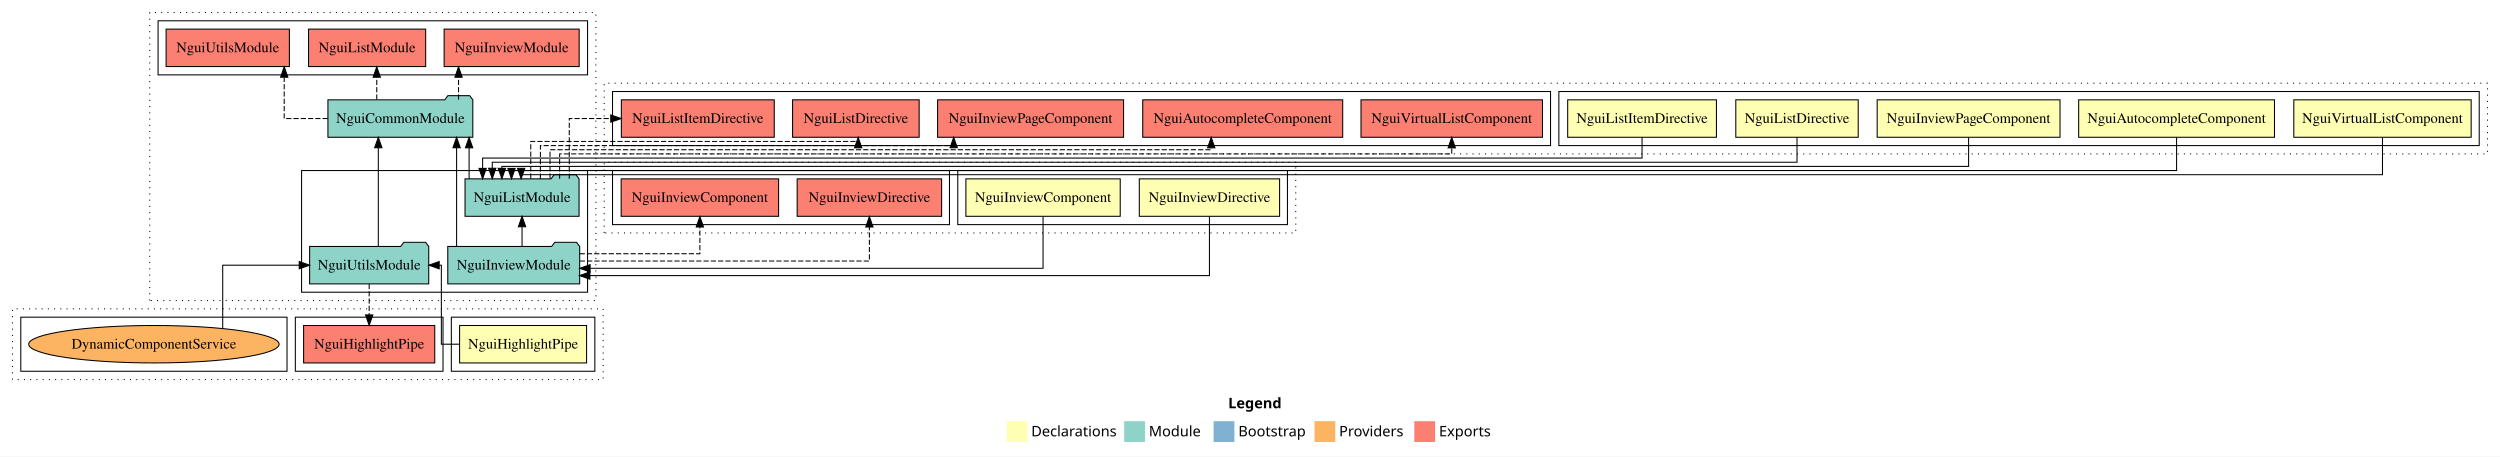
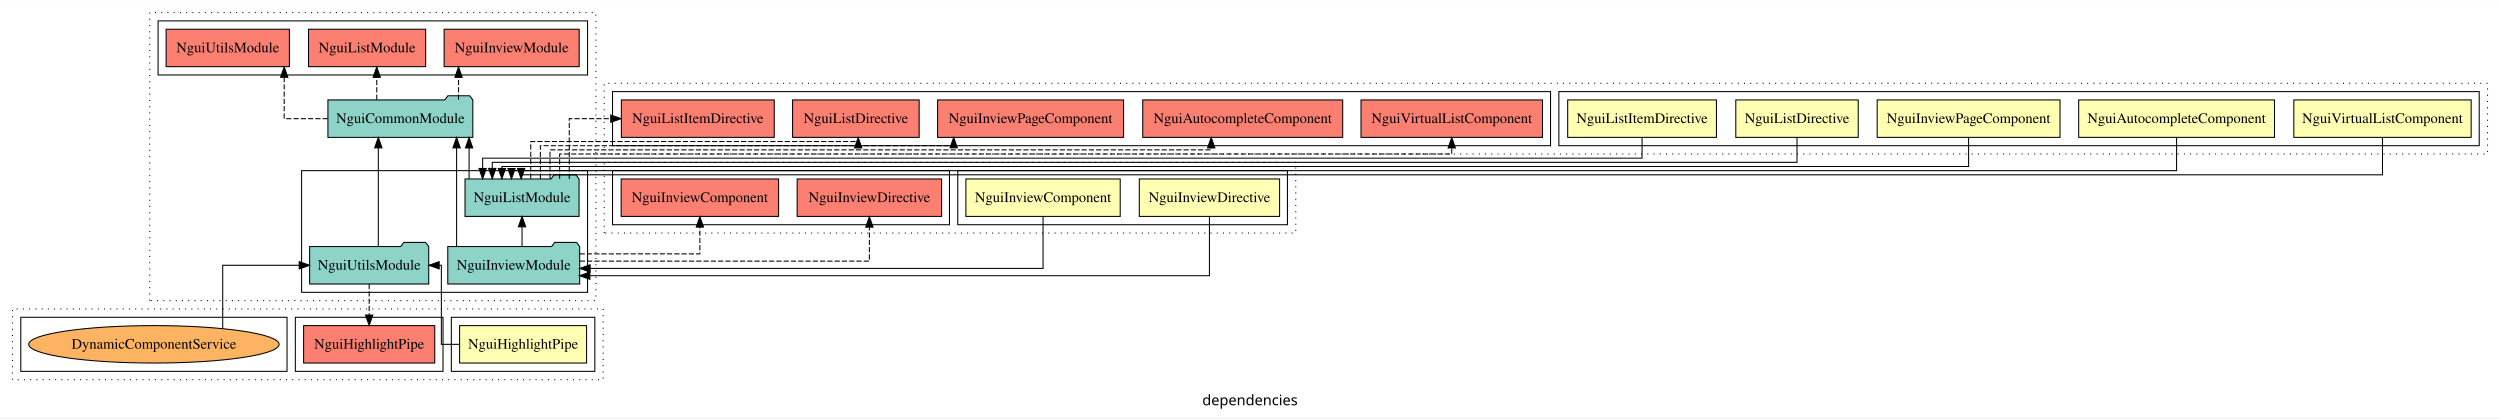
- <svg xmlns="http://www.w3.org/2000/svg" width="2404pt" height="439pt" viewBox="0.00 0.00 2404.00 439.00">
-   <g id="graph0" class="graph" transform="scale(1 1) rotate(0) translate(4 435)">
-     <polygon fill="#ffffff" stroke="transparent" points="-4,4 -4,-435 2400,-435 2400,4 -4,4" />
-     <text text-anchor="start" x="1177.009" y="-42.4" font-family="sans-serif" font-weight="bold" font-size="14.00" fill="#000000">Legend</text>
-     <polygon fill="#ffffb3" stroke="transparent" points="964,-10 964,-30 984,-30 984,-10 964,-10" />
-     <text text-anchor="start" x="987.629" y="-15.4" font-family="sans-serif" font-size="14.00" fill="#000000">  Declarations</text>
-     <polygon fill="#8dd3c7" stroke="transparent" points="1077,-10 1077,-30 1097,-30 1097,-10 1077,-10" />
-     <text text-anchor="start" x="1100.725" y="-15.4" font-family="sans-serif" font-size="14.00" fill="#000000">  Module</text>
-     <polygon fill="#80b1d3" stroke="transparent" points="1163,-10 1163,-30 1183,-30 1183,-10 1163,-10" />
-     <text text-anchor="start" x="1186.781" y="-15.4" font-family="sans-serif" font-size="14.00" fill="#000000">  Bootstrap</text>
-     <polygon fill="#fdb462" stroke="transparent" points="1260,-10 1260,-30 1280,-30 1280,-10 1260,-10" />
-     <text text-anchor="start" x="1283.673" y="-15.4" font-family="sans-serif" font-size="14.00" fill="#000000">  Providers</text>
-     <polygon fill="#fb8072" stroke="transparent" points="1356,-10 1356,-30 1376,-30 1376,-10 1356,-10" />
-     <text text-anchor="start" x="1379.726" y="-15.4" font-family="sans-serif" font-size="14.00" fill="#000000">  Exports</text>
+ <svg xmlns="http://www.w3.org/2000/svg" width="2404pt" height="402pt" viewBox="0.00 0.00 2404.00 401.80">
+   <g id="graph0" class="graph" transform="scale(1 1) rotate(0) translate(4 397.8)">
+     <polygon fill="white" stroke="transparent" points="-4,4 -4,-397.8 2400,-397.8 2400,4 -4,4" />
+     <text text-anchor="middle" x="1198" y="-8.2" font-family="sans-serif" font-size="14.00">dependencies</text>
    <g id="clust1" class="cluster">
-       <polygon fill="none" stroke="#000000" stroke-dasharray="1,5" points="140,-146 140,-423 569,-423 569,-146 140,-146" />
+       <polygon fill="none" stroke="black" stroke-dasharray="1,5" points="140,-108.8 140,-385.8 569,-385.8 569,-108.8 140,-108.8" />
    </g>
    <g id="clust3" class="cluster">
-       <polygon fill="none" stroke="#000000" points="286,-154 286,-271 561,-271 561,-154 286,-154" />
+       <polygon fill="none" stroke="black" points="286,-116.8 286,-233.8 561,-233.8 561,-116.8 286,-116.8" />
    </g>
    <g id="clust4" class="cluster">
-       <polygon fill="none" stroke="#000000" points="148,-363 148,-415 561,-415 561,-363 148,-363" />
+       <polygon fill="none" stroke="black" points="148,-325.8 148,-377.8 561,-377.8 561,-325.8 148,-325.8" />
    </g>
    <g id="clust7" class="cluster">
-       <polygon fill="none" stroke="#000000" stroke-dasharray="1,5" points="577,-211 577,-279 1242,-279 1242,-211 577,-211" />
+       <polygon fill="none" stroke="black" stroke-dasharray="1,5" points="577,-173.8 577,-241.8 1242,-241.8 1242,-173.8 577,-173.8" />
    </g>
    <g id="clust8" class="cluster">
-       <polygon fill="none" stroke="#000000" points="917,-219 917,-271 1234,-271 1234,-219 917,-219" />
+       <polygon fill="none" stroke="black" points="917,-181.8 917,-233.8 1234,-233.8 1234,-181.8 917,-181.8" />
    </g>
    <g id="clust12" class="cluster">
-       <polygon fill="none" stroke="#000000" points="585,-219 585,-271 909,-271 909,-219 585,-219" />
+       <polygon fill="none" stroke="black" points="585,-181.8 585,-233.8 909,-233.8 909,-181.8 585,-181.8" />
    </g>
    <g id="clust15" class="cluster">
-       <polygon fill="none" stroke="#000000" stroke-dasharray="1,5" points="577,-287 577,-355 2388,-355 2388,-287 577,-287" />
+       <polygon fill="none" stroke="black" stroke-dasharray="1,5" points="577,-249.8 577,-317.8 2388,-317.8 2388,-249.8 577,-249.8" />
    </g>
    <g id="clust16" class="cluster">
-       <polygon fill="none" stroke="#000000" points="1495,-295 1495,-347 2380,-347 2380,-295 1495,-295" />
+       <polygon fill="none" stroke="black" points="1495,-257.8 1495,-309.8 2380,-309.8 2380,-257.8 1495,-257.8" />
    </g>
    <g id="clust23" class="cluster">
-       <polygon fill="none" stroke="#000000" points="585,-295 585,-347 1487,-347 1487,-295 585,-295" />
+       <polygon fill="none" stroke="black" points="585,-257.8 585,-309.8 1487,-309.8 1487,-257.8 585,-257.8" />
    </g>
    <g id="clust26" class="cluster">
-       <polygon fill="none" stroke="#000000" stroke-dasharray="1,5" points="8,-70 8,-138 576,-138 576,-70 8,-70" />
+       <polygon fill="none" stroke="black" stroke-dasharray="1,5" points="8,-32.8 8,-100.8 576,-100.8 576,-32.8 8,-32.8" />
    </g>
    <g id="clust27" class="cluster">
-       <polygon fill="none" stroke="#000000" points="430,-78 430,-130 568,-130 568,-78 430,-78" />
+       <polygon fill="none" stroke="black" points="430,-40.8 430,-92.8 568,-92.8 568,-40.8 430,-40.8" />
    </g>
    <g id="clust30" class="cluster">
-       <polygon fill="none" stroke="#000000" points="280,-78 280,-130 422,-130 422,-78 280,-78" />
+       <polygon fill="none" stroke="black" points="280,-40.8 280,-92.8 422,-92.8 422,-40.8 280,-40.8" />
    </g>
    <g id="clust32" class="cluster">
-       <polygon fill="none" stroke="#000000" points="16,-78 16,-130 272,-130 272,-78 16,-78" />
+       <polygon fill="none" stroke="black" points="16,-40.8 16,-92.8 272,-92.8 272,-40.8 16,-40.8" />
    </g>
    <g id="node1" class="node">
-       <polygon fill="#8dd3c7" stroke="#000000" points="553.42,-198 550.42,-202 529.42,-202 526.42,-198 426.58,-198 426.58,-162 553.42,-162 553.42,-198" />
-       <text text-anchor="middle" x="490" y="-175.8" font-family="Times,serif" font-size="14.00" fill="#000000">NguiInviewModule</text>
+       <polygon fill="#8dd3c7" stroke="black" points="553.42,-160.8 550.42,-164.8 529.42,-164.8 526.42,-160.8 426.58,-160.8 426.58,-124.8 553.42,-124.8 553.42,-160.8" />
+       <text text-anchor="middle" x="490" y="-138.6" font-family="Times,serif" font-size="14.00">NguiInviewModule</text>
    </g>
    <g id="node2" class="node">
-       <polygon fill="#8dd3c7" stroke="#000000" points="552.826,-263 549.826,-267 528.826,-267 525.826,-263 443.174,-263 443.174,-227 552.826,-227 552.826,-263" />
-       <text text-anchor="middle" x="498" y="-240.8" font-family="Times,serif" font-size="14.00" fill="#000000">NguiListModule</text>
+       <polygon fill="#8dd3c7" stroke="black" points="552.83,-225.8 549.83,-229.8 528.83,-229.8 525.83,-225.8 443.17,-225.8 443.17,-189.8 552.83,-189.8 552.83,-225.8" />
+       <text text-anchor="middle" x="498" y="-203.6" font-family="Times,serif" font-size="14.00">NguiListModule</text>
    </g>
    <g id="edge16" class="edge">
-       <path fill="none" stroke="#000000" d="M498,-198.106C498,-198.106 498,-216.991 498,-216.991" />
-       <polygon fill="#000000" stroke="#000000" points="494.5,-216.991 498,-226.991 501.5,-216.991 494.5,-216.991" />
+       <path fill="none" stroke="black" d="M498,-160.91C498,-160.91 498,-179.79 498,-179.79" />
+       <polygon fill="black" stroke="black" points="494.5,-179.79 498,-189.79 501.5,-179.79 494.5,-179.79" />
    </g>
    <g id="node4" class="node">
-       <polygon fill="#8dd3c7" stroke="#000000" points="450.665,-339 447.665,-343 426.665,-343 423.665,-339 311.335,-339 311.335,-303 450.665,-303 450.665,-339" />
-       <text text-anchor="middle" x="381" y="-316.8" font-family="Times,serif" font-size="14.00" fill="#000000">NguiCommonModule</text>
+       <polygon fill="#8dd3c7" stroke="black" points="450.67,-301.8 447.67,-305.8 426.67,-305.8 423.67,-301.8 311.33,-301.8 311.33,-265.8 450.67,-265.8 450.67,-301.8" />
+       <text text-anchor="middle" x="381" y="-279.6" font-family="Times,serif" font-size="14.00">NguiCommonModule</text>
    </g>
    <g id="edge1" class="edge">
-       <path fill="none" stroke="#000000" d="M435.064,-198.145C435.064,-198.145 435.064,-292.925 435.064,-292.925" />
-       <polygon fill="#000000" stroke="#000000" points="431.564,-292.925 435.064,-302.925 438.564,-292.925 431.564,-292.925" />
+       <path fill="none" stroke="black" d="M435.06,-160.94C435.06,-160.94 435.06,-255.73 435.06,-255.73" />
+       <polygon fill="black" stroke="black" points="431.56,-255.72 435.06,-265.73 438.56,-255.73 431.56,-255.72" />
    </g>
    <g id="node10" class="node">
-       <polygon fill="#fb8072" stroke="#000000" points="744.702,-263 593.298,-263 593.298,-227 744.702,-227 744.702,-263" />
-       <text text-anchor="middle" x="669" y="-240.8" font-family="Times,serif" font-size="14.00" fill="#000000">NguiInviewComponent </text>
+       <polygon fill="#fb8072" stroke="black" points="744.7,-225.8 593.3,-225.8 593.3,-189.8 744.7,-189.8 744.7,-225.8" />
+       <text text-anchor="middle" x="669" y="-203.6" font-family="Times,serif" font-size="14.00">NguiInviewComponent </text>
    </g>
    <g id="edge9" class="edge">
-       <path fill="none" stroke="#000000" stroke-dasharray="5,2" d="M553.361,-191C604.853,-191 669,-191 669,-191 669,-191 669,-216.718 669,-216.718" />
-       <polygon fill="#000000" stroke="#000000" points="665.5,-216.718 669,-226.718 672.5,-216.718 665.5,-216.718" />
+       <path fill="none" stroke="black" stroke-dasharray="5,2" d="M553.36,-153.8C604.85,-153.8 669,-153.8 669,-153.8 669,-153.8 669,-179.52 669,-179.52" />
+       <polygon fill="black" stroke="black" points="665.5,-179.52 669,-189.52 672.5,-179.52 665.5,-179.52" />
    </g>
    <g id="node11" class="node">
-       <polygon fill="#fb8072" stroke="#000000" points="901.453,-263 762.547,-263 762.547,-227 901.453,-227 901.453,-263" />
-       <text text-anchor="middle" x="832" y="-240.8" font-family="Times,serif" font-size="14.00" fill="#000000">NguiInviewDirective </text>
+       <polygon fill="#fb8072" stroke="black" points="901.45,-225.8 762.55,-225.8 762.55,-189.8 901.45,-189.8 901.45,-225.8" />
+       <text text-anchor="middle" x="832" y="-203.6" font-family="Times,serif" font-size="14.00">NguiInviewDirective </text>
    </g>
    <g id="edge10" class="edge">
-       <path fill="none" stroke="#000000" stroke-dasharray="5,2" d="M553.526,-184C652.43,-184 832,-184 832,-184 832,-184 832,-216.698 832,-216.698" />
-       <polygon fill="#000000" stroke="#000000" points="828.5,-216.698 832,-226.698 835.5,-216.698 828.5,-216.698" />
+       <path fill="none" stroke="black" stroke-dasharray="5,2" d="M553.53,-146.8C652.43,-146.8 832,-146.8 832,-146.8 832,-146.8 832,-179.5 832,-179.5" />
+       <polygon fill="black" stroke="black" points="828.5,-179.5 832,-189.5 835.5,-179.5 828.5,-179.5" />
    </g>
    <g id="edge2" class="edge">
-       <path fill="none" stroke="#000000" d="M447.085,-263.011C447.085,-263.011 447.085,-292.855 447.085,-292.855" />
-       <polygon fill="#000000" stroke="#000000" points="443.585,-292.855 447.085,-302.855 450.585,-292.855 443.585,-292.855" />
+       <path fill="none" stroke="black" d="M447.08,-225.81C447.08,-225.81 447.08,-255.65 447.08,-255.65" />
+       <polygon fill="black" stroke="black" points="443.58,-255.65 447.08,-265.65 450.58,-255.65 443.58,-255.65" />
    </g>
    <g id="node17" class="node">
-       <polygon fill="#fb8072" stroke="#000000" points="1287.142,-339 1094.858,-339 1094.858,-303 1287.142,-303 1287.142,-339" />
-       <text text-anchor="middle" x="1191" y="-316.8" font-family="Times,serif" font-size="14.00" fill="#000000">NguiAutocompleteComponent </text>
+       <polygon fill="#fb8072" stroke="black" points="1287.14,-301.8 1094.86,-301.8 1094.86,-265.8 1287.14,-265.8 1287.14,-301.8" />
+       <text text-anchor="middle" x="1191" y="-279.6" font-family="Times,serif" font-size="14.00">NguiAutocompleteComponent </text>
    </g>
    <g id="edge17" class="edge">
-       <path fill="none" stroke="#000000" stroke-dasharray="5,2" d="M524.891,-263.18C524.891,-276.038 524.891,-291 524.891,-291 524.891,-291 1160.703,-291 1160.703,-291 1160.703,-291 1160.703,-292.857 1160.703,-292.857" />
-       <polygon fill="#000000" stroke="#000000" points="1157.203,-292.857 1160.703,-302.857 1164.203,-292.857 1157.203,-292.857" />
+       <path fill="none" stroke="black" stroke-dasharray="5,2" d="M524.89,-225.98C524.89,-238.84 524.89,-253.8 524.89,-253.8 524.89,-253.8 1160.7,-253.8 1160.7,-253.8 1160.7,-253.8 1160.7,-255.66 1160.7,-255.66" />
+       <polygon fill="black" stroke="black" points="1157.2,-255.66 1160.7,-265.66 1164.2,-255.66 1157.2,-255.66" />
    </g>
    <g id="node18" class="node">
-       <polygon fill="#fb8072" stroke="#000000" points="1076.414,-339 897.586,-339 897.586,-303 1076.414,-303 1076.414,-339" />
-       <text text-anchor="middle" x="987" y="-316.8" font-family="Times,serif" font-size="14.00" fill="#000000">NguiInviewPageComponent </text>
+       <polygon fill="#fb8072" stroke="black" points="1076.41,-301.8 897.59,-301.8 897.59,-265.8 1076.41,-265.8 1076.41,-301.8" />
+       <text text-anchor="middle" x="987" y="-279.6" font-family="Times,serif" font-size="14.00">NguiInviewPageComponent </text>
    </g>
    <g id="edge18" class="edge">
-       <path fill="none" stroke="#000000" stroke-dasharray="5,2" d="M515.634,-263.051C515.634,-277.373 515.634,-295 515.634,-295 515.634,-295 913.063,-295 913.063,-295 913.063,-295 913.063,-295.794 913.063,-295.794" />
-       <polygon fill="#000000" stroke="#000000" points="909.563,-292.942 913.063,-302.942 916.563,-292.942 909.563,-292.942" />
+       <path fill="none" stroke="black" stroke-dasharray="5,2" d="M515.63,-225.85C515.63,-240.17 515.63,-257.8 515.63,-257.8 515.63,-257.8 913.06,-257.8 913.06,-257.8 913.06,-257.8 913.06,-258.59 913.06,-258.59" />
+       <polygon fill="black" stroke="black" points="909.56,-255.74 913.06,-265.74 916.56,-255.74 909.56,-255.74" />
    </g>
    <g id="node19" class="node">
-       <polygon fill="#fb8072" stroke="#000000" points="879.859,-339 758.141,-339 758.141,-303 879.859,-303 879.859,-339" />
-       <text text-anchor="middle" x="819" y="-316.8" font-family="Times,serif" font-size="14.00" fill="#000000">NguiListDirective </text>
+       <polygon fill="#fb8072" stroke="black" points="879.86,-301.8 758.14,-301.8 758.14,-265.8 879.86,-265.8 879.86,-301.8" />
+       <text text-anchor="middle" x="819" y="-279.6" font-family="Times,serif" font-size="14.00">NguiListDirective </text>
    </g>
    <g id="edge19" class="edge">
-       <path fill="none" stroke="#000000" stroke-dasharray="5,2" d="M506.376,-263.282C506.376,-278.948 506.376,-299 506.376,-299 506.376,-299 821.226,-299 821.226,-299 821.226,-299 821.226,-299.383 821.226,-299.383" />
-       <polygon fill="#000000" stroke="#000000" points="817.727,-292.832 821.226,-302.832 824.727,-292.832 817.727,-292.832" />
+       <path fill="none" stroke="black" stroke-dasharray="5,2" d="M506.38,-226.08C506.38,-241.75 506.38,-261.8 506.38,-261.8 506.38,-261.8 821.23,-261.8 821.23,-261.8 821.23,-261.8 821.23,-262.18 821.23,-262.18" />
+       <polygon fill="black" stroke="black" points="817.73,-255.63 821.23,-265.63 824.73,-255.63 817.73,-255.63" />
    </g>
    <g id="node20" class="node">
-       <polygon fill="#fb8072" stroke="#000000" points="740.515,-339 593.485,-339 593.485,-303 740.515,-303 740.515,-339" />
-       <text text-anchor="middle" x="667" y="-316.8" font-family="Times,serif" font-size="14.00" fill="#000000">NguiListItemDirective </text>
+       <polygon fill="#fb8072" stroke="black" points="740.51,-301.8 593.49,-301.8 593.49,-265.8 740.51,-265.8 740.51,-301.8" />
+       <text text-anchor="middle" x="667" y="-279.6" font-family="Times,serif" font-size="14.00">NguiListItemDirective </text>
    </g>
    <g id="edge20" class="edge">
-       <path fill="none" stroke="#000000" stroke-dasharray="5,2" d="M543.405,-263.011C543.405,-285.485 543.405,-321 543.405,-321 543.405,-321 583.32,-321 583.32,-321" />
-       <polygon fill="#000000" stroke="#000000" points="583.32,-324.5 593.32,-321 583.32,-317.5 583.32,-324.5" />
+       <path fill="none" stroke="black" stroke-dasharray="5,2" d="M543.41,-225.81C543.41,-248.29 543.41,-283.8 543.41,-283.8 543.41,-283.8 583.32,-283.8 583.32,-283.8" />
+       <polygon fill="black" stroke="black" points="583.32,-287.3 593.32,-283.8 583.32,-280.3 583.32,-287.3" />
    </g>
    <g id="node21" class="node">
-       <polygon fill="#fb8072" stroke="#000000" points="1479.262,-339 1304.738,-339 1304.738,-303 1479.262,-303 1479.262,-339" />
-       <text text-anchor="middle" x="1392" y="-316.8" font-family="Times,serif" font-size="14.00" fill="#000000">NguiVirtualListComponent </text>
+       <polygon fill="#fb8072" stroke="black" points="1479.26,-301.8 1304.74,-301.8 1304.74,-265.8 1479.26,-265.8 1479.26,-301.8" />
+       <text text-anchor="middle" x="1392" y="-279.6" font-family="Times,serif" font-size="14.00">NguiVirtualListComponent </text>
    </g>
    <g id="edge21" class="edge">
-       <path fill="none" stroke="#000000" stroke-dasharray="5,2" d="M534.148,-263.055C534.148,-274.439 534.148,-287 534.148,-287 534.148,-287 1392,-287 1392,-287 1392,-287 1392,-292.806 1392,-292.806" />
-       <polygon fill="#000000" stroke="#000000" points="1388.5,-292.805 1392,-302.806 1395.5,-292.806 1388.5,-292.805" />
+       <path fill="none" stroke="black" stroke-dasharray="5,2" d="M534.15,-225.86C534.15,-237.24 534.15,-249.8 534.15,-249.8 534.15,-249.8 1392,-249.8 1392,-249.8 1392,-249.8 1392,-255.61 1392,-255.61" />
+       <polygon fill="black" stroke="black" points="1388.5,-255.61 1392,-265.61 1395.5,-255.61 1388.5,-255.61" />
    </g>
    <g id="node3" class="node">
-       <polygon fill="#8dd3c7" stroke="#000000" points="408.27,-198 405.27,-202 384.27,-202 381.27,-198 293.73,-198 293.73,-162 408.27,-162 408.27,-198" />
-       <text text-anchor="middle" x="351" y="-175.8" font-family="Times,serif" font-size="14.00" fill="#000000">NguiUtilsModule</text>
+       <polygon fill="#8dd3c7" stroke="black" points="408.27,-160.8 405.27,-164.8 384.27,-164.8 381.27,-160.8 293.73,-160.8 293.73,-124.8 408.27,-124.8 408.27,-160.8" />
+       <text text-anchor="middle" x="351" y="-138.6" font-family="Times,serif" font-size="14.00">NguiUtilsModule</text>
    </g>
    <g id="edge3" class="edge">
-       <path fill="none" stroke="#000000" d="M359.776,-198.145C359.776,-198.145 359.776,-292.925 359.776,-292.925" />
-       <polygon fill="#000000" stroke="#000000" points="356.276,-292.925 359.776,-302.925 363.276,-292.925 356.276,-292.925" />
+       <path fill="none" stroke="black" d="M359.78,-160.94C359.78,-160.94 359.78,-255.73 359.78,-255.73" />
+       <polygon fill="black" stroke="black" points="356.28,-255.72 359.78,-265.73 363.28,-255.73 356.28,-255.72" />
    </g>
    <g id="node23" class="node">
-       <polygon fill="#fb8072" stroke="#000000" points="414.054,-122 287.946,-122 287.946,-86 414.054,-86 414.054,-122" />
-       <text text-anchor="middle" x="351" y="-99.8" font-family="Times,serif" font-size="14.00" fill="#000000">NguiHighlightPipe </text>
+       <polygon fill="#fb8072" stroke="black" points="414.05,-84.8 287.95,-84.8 287.95,-48.8 414.05,-48.8 414.05,-84.8" />
+       <text text-anchor="middle" x="351" y="-62.6" font-family="Times,serif" font-size="14.00">NguiHighlightPipe </text>
    </g>
    <g id="edge23" class="edge">
-       <path fill="none" stroke="#000000" stroke-dasharray="5,2" d="M351,-161.989C351,-161.989 351,-132.145 351,-132.145" />
-       <polygon fill="#000000" stroke="#000000" points="354.5,-132.145 351,-122.145 347.5,-132.145 354.5,-132.145" />
+       <path fill="none" stroke="black" stroke-dasharray="5,2" d="M351,-124.79C351,-124.79 351,-94.95 351,-94.95" />
+       <polygon fill="black" stroke="black" points="354.5,-94.95 351,-84.95 347.5,-94.95 354.5,-94.95" />
    </g>
    <g id="node5" class="node">
-       <polygon fill="#fb8072" stroke="#000000" points="552.919,-407 423.081,-407 423.081,-371 552.919,-371 552.919,-407" />
-       <text text-anchor="middle" x="488" y="-384.8" font-family="Times,serif" font-size="14.00" fill="#000000">NguiInviewModule </text>
+       <polygon fill="#fb8072" stroke="black" points="552.92,-369.8 423.08,-369.8 423.08,-333.8 552.92,-333.8 552.92,-369.8" />
+       <text text-anchor="middle" x="488" y="-347.6" font-family="Times,serif" font-size="14.00">NguiInviewModule </text>
    </g>
    <g id="edge4" class="edge">
-       <path fill="none" stroke="#000000" stroke-dasharray="5,2" d="M436.936,-339.223C436.936,-339.223 436.936,-360.727 436.936,-360.727" />
-       <polygon fill="#000000" stroke="#000000" points="433.436,-360.727 436.936,-370.727 440.436,-360.727 433.436,-360.727" />
+       <path fill="none" stroke="black" stroke-dasharray="5,2" d="M436.94,-302.02C436.94,-302.02 436.94,-323.53 436.94,-323.53" />
+       <polygon fill="black" stroke="black" points="433.44,-323.53 436.94,-333.53 440.44,-323.53 433.44,-323.53" />
    </g>
    <g id="node6" class="node">
-       <polygon fill="#fb8072" stroke="#000000" points="405.325,-407 292.675,-407 292.675,-371 405.325,-371 405.325,-407" />
-       <text text-anchor="middle" x="349" y="-384.8" font-family="Times,serif" font-size="14.00" fill="#000000">NguiListModule </text>
+       <polygon fill="#fb8072" stroke="black" points="405.33,-369.8 292.67,-369.8 292.67,-333.8 405.33,-333.8 405.33,-369.8" />
+       <text text-anchor="middle" x="349" y="-347.6" font-family="Times,serif" font-size="14.00">NguiListModule </text>
    </g>
    <g id="edge5" class="edge">
-       <path fill="none" stroke="#000000" stroke-dasharray="5,2" d="M358.29,-339.223C358.29,-339.223 358.29,-360.727 358.29,-360.727" />
-       <polygon fill="#000000" stroke="#000000" points="354.79,-360.727 358.29,-370.727 361.79,-360.727 354.79,-360.727" />
+       <path fill="none" stroke="black" stroke-dasharray="5,2" d="M358.29,-302.02C358.29,-302.02 358.29,-323.53 358.29,-323.53" />
+       <polygon fill="black" stroke="black" points="354.79,-323.53 358.29,-333.53 361.79,-323.53 354.79,-323.53" />
    </g>
    <g id="node7" class="node">
-       <polygon fill="#fb8072" stroke="#000000" points="274.27,-407 155.73,-407 155.73,-371 274.27,-371 274.27,-407" />
-       <text text-anchor="middle" x="215" y="-384.8" font-family="Times,serif" font-size="14.00" fill="#000000">NguiUtilsModule </text>
+       <polygon fill="#fb8072" stroke="black" points="274.27,-369.8 155.73,-369.8 155.73,-333.8 274.27,-333.8 274.27,-369.8" />
+       <text text-anchor="middle" x="215" y="-347.6" font-family="Times,serif" font-size="14.00">NguiUtilsModule </text>
    </g>
    <g id="edge6" class="edge">
-       <path fill="none" stroke="#000000" stroke-dasharray="5,2" d="M311.207,-321C288.627,-321 269.295,-321 269.295,-321 269.295,-321 269.295,-360.777 269.295,-360.777" />
-       <polygon fill="#000000" stroke="#000000" points="265.795,-360.777 269.295,-370.777 272.795,-360.777 265.795,-360.777" />
+       <path fill="none" stroke="black" stroke-dasharray="5,2" d="M311.21,-283.8C288.63,-283.8 269.29,-283.8 269.29,-283.8 269.29,-283.8 269.29,-323.58 269.29,-323.58" />
+       <polygon fill="black" stroke="black" points="265.79,-323.58 269.29,-333.58 272.79,-323.58 265.79,-323.58" />
    </g>
    <g id="node8" class="node">
-       <polygon fill="#ffffb3" stroke="#000000" points="1073.202,-263 924.798,-263 924.798,-227 1073.202,-227 1073.202,-263" />
-       <text text-anchor="middle" x="999" y="-240.8" font-family="Times,serif" font-size="14.00" fill="#000000">NguiInviewComponent</text>
+       <polygon fill="#ffffb3" stroke="black" points="1073.2,-225.8 924.8,-225.8 924.8,-189.8 1073.2,-189.8 1073.2,-225.8" />
+       <text text-anchor="middle" x="999" y="-203.6" font-family="Times,serif" font-size="14.00">NguiInviewComponent</text>
    </g>
    <g id="edge7" class="edge">
-       <path fill="none" stroke="#000000" d="M999,-226.777C999,-206.635 999,-177 999,-177 999,-177 563.436,-177 563.436,-177" />
-       <polygon fill="#000000" stroke="#000000" points="563.436,-173.5 553.436,-177 563.436,-180.5 563.436,-173.5" />
+       <path fill="none" stroke="black" d="M999,-189.58C999,-169.43 999,-139.8 999,-139.8 999,-139.8 563.44,-139.8 563.44,-139.8" />
+       <polygon fill="black" stroke="black" points="563.44,-136.3 553.44,-139.8 563.44,-143.3 563.44,-136.3" />
    </g>
    <g id="node9" class="node">
-       <polygon fill="#ffffb3" stroke="#000000" points="1226.452,-263 1091.548,-263 1091.548,-227 1226.452,-227 1226.452,-263" />
-       <text text-anchor="middle" x="1159" y="-240.8" font-family="Times,serif" font-size="14.00" fill="#000000">NguiInviewDirective</text>
+       <polygon fill="#ffffb3" stroke="black" points="1226.45,-225.8 1091.55,-225.8 1091.55,-189.8 1226.45,-189.8 1226.45,-225.8" />
+       <text text-anchor="middle" x="1159" y="-203.6" font-family="Times,serif" font-size="14.00">NguiInviewDirective</text>
    </g>
    <g id="edge8" class="edge">
-       <path fill="none" stroke="#000000" d="M1159,-226.845C1159,-204.648 1159,-170 1159,-170 1159,-170 563.239,-170 563.239,-170" />
-       <polygon fill="#000000" stroke="#000000" points="563.239,-166.5 553.239,-170 563.239,-173.5 563.239,-166.5" />
+       <path fill="none" stroke="black" d="M1159,-189.64C1159,-167.45 1159,-132.8 1159,-132.8 1159,-132.8 563.24,-132.8 563.24,-132.8" />
+       <polygon fill="black" stroke="black" points="563.24,-129.3 553.24,-132.8 563.24,-136.3 563.24,-129.3" />
    </g>
    <g id="node12" class="node">
-       <polygon fill="#ffffb3" stroke="#000000" points="2183.143,-339 1994.857,-339 1994.857,-303 2183.143,-303 2183.143,-339" />
-       <text text-anchor="middle" x="2089" y="-316.8" font-family="Times,serif" font-size="14.00" fill="#000000">NguiAutocompleteComponent</text>
+       <polygon fill="#ffffb3" stroke="black" points="2183.14,-301.8 1994.86,-301.8 1994.86,-265.8 2183.14,-265.8 2183.14,-301.8" />
+       <text text-anchor="middle" x="2089" y="-279.6" font-family="Times,serif" font-size="14.00">NguiAutocompleteComponent</text>
    </g>
    <g id="edge11" class="edge">
-       <path fill="none" stroke="#000000" d="M2089,-302.949C2089,-288.627 2089,-271 2089,-271 2089,-271 487.862,-271 487.862,-271 487.862,-271 487.862,-270.206 487.862,-270.206" />
-       <polygon fill="#000000" stroke="#000000" points="491.362,-273.058 487.862,-263.058 484.362,-273.058 491.362,-273.058" />
+       <path fill="none" stroke="black" d="M2089,-265.75C2089,-251.43 2089,-233.8 2089,-233.8 2089,-233.8 487.86,-233.8 487.86,-233.8 487.86,-233.8 487.86,-233.01 487.86,-233.01" />
+       <polygon fill="black" stroke="black" points="491.36,-235.86 487.86,-225.86 484.36,-235.86 491.36,-235.86" />
    </g>
    <g id="node13" class="node">
-       <polygon fill="#ffffb3" stroke="#000000" points="1976.914,-339 1801.086,-339 1801.086,-303 1976.914,-303 1976.914,-339" />
-       <text text-anchor="middle" x="1889" y="-316.8" font-family="Times,serif" font-size="14.00" fill="#000000">NguiInviewPageComponent</text>
+       <polygon fill="#ffffb3" stroke="black" points="1976.91,-301.8 1801.09,-301.8 1801.09,-265.8 1976.91,-265.8 1976.91,-301.8" />
+       <text text-anchor="middle" x="1889" y="-279.6" font-family="Times,serif" font-size="14.00">NguiInviewPageComponent</text>
    </g>
    <g id="edge12" class="edge">
-       <path fill="none" stroke="#000000" d="M1889,-302.82C1889,-289.962 1889,-275 1889,-275 1889,-275 478.604,-275 478.604,-275 478.604,-275 478.604,-273.143 478.604,-273.143" />
-       <polygon fill="#000000" stroke="#000000" points="482.104,-273.143 478.604,-263.143 475.104,-273.143 482.104,-273.143" />
+       <path fill="none" stroke="black" d="M1889,-265.62C1889,-252.76 1889,-237.8 1889,-237.8 1889,-237.8 478.6,-237.8 478.6,-237.8 478.6,-237.8 478.6,-235.94 478.6,-235.94" />
+       <polygon fill="black" stroke="black" points="482.1,-235.94 478.6,-225.94 475.1,-235.94 482.1,-235.94" />
    </g>
    <g id="node14" class="node">
-       <polygon fill="#ffffb3" stroke="#000000" points="1782.859,-339 1665.141,-339 1665.141,-303 1782.859,-303 1782.859,-339" />
-       <text text-anchor="middle" x="1724" y="-316.8" font-family="Times,serif" font-size="14.00" fill="#000000">NguiListDirective</text>
+       <polygon fill="#ffffb3" stroke="black" points="1782.86,-301.8 1665.14,-301.8 1665.14,-265.8 1782.86,-265.8 1782.86,-301.8" />
+       <text text-anchor="middle" x="1724" y="-279.6" font-family="Times,serif" font-size="14.00">NguiListDirective</text>
    </g>
    <g id="edge13" class="edge">
-       <path fill="none" stroke="#000000" d="M1724,-302.945C1724,-291.561 1724,-279 1724,-279 1724,-279 469.347,-279 469.347,-279 469.347,-279 469.347,-273.194 469.347,-273.194" />
-       <polygon fill="#000000" stroke="#000000" points="472.847,-273.194 469.347,-263.194 465.847,-273.195 472.847,-273.194" />
+       <path fill="none" stroke="black" d="M1724,-265.74C1724,-254.36 1724,-241.8 1724,-241.8 1724,-241.8 469.35,-241.8 469.35,-241.8 469.35,-241.8 469.35,-235.99 469.35,-235.99" />
+       <polygon fill="black" stroke="black" points="472.85,-235.99 469.35,-225.99 465.85,-235.99 472.85,-235.99" />
    </g>
    <g id="node15" class="node">
-       <polygon fill="#ffffb3" stroke="#000000" points="1646.516,-339 1503.484,-339 1503.484,-303 1646.516,-303 1646.516,-339" />
-       <text text-anchor="middle" x="1575" y="-316.8" font-family="Times,serif" font-size="14.00" fill="#000000">NguiListItemDirective</text>
+       <polygon fill="#ffffb3" stroke="black" points="1646.52,-301.8 1503.48,-301.8 1503.48,-265.8 1646.52,-265.8 1646.52,-301.8" />
+       <text text-anchor="middle" x="1575" y="-279.6" font-family="Times,serif" font-size="14.00">NguiListItemDirective</text>
    </g>
    <g id="edge14" class="edge">
-       <path fill="none" stroke="#000000" d="M1575,-302.89C1575,-293.103 1575,-283 1575,-283 1575,-283 460.09,-283 460.09,-283 460.09,-283 460.09,-273.11 460.09,-273.11" />
-       <polygon fill="#000000" stroke="#000000" points="463.59,-273.11 460.09,-263.11 456.59,-273.11 463.59,-273.11" />
+       <path fill="none" stroke="black" d="M1575,-265.69C1575,-255.9 1575,-245.8 1575,-245.8 1575,-245.8 460.09,-245.8 460.09,-245.8 460.09,-245.8 460.09,-235.91 460.09,-235.91" />
+       <polygon fill="black" stroke="black" points="463.59,-235.91 460.09,-225.91 456.59,-235.91 463.59,-235.91" />
    </g>
    <g id="node16" class="node">
-       <polygon fill="#ffffb3" stroke="#000000" points="2372.262,-339 2201.738,-339 2201.738,-303 2372.262,-303 2372.262,-339" />
-       <text text-anchor="middle" x="2287" y="-316.8" font-family="Times,serif" font-size="14.00" fill="#000000">NguiVirtualListComponent</text>
+       <polygon fill="#ffffb3" stroke="black" points="2372.26,-301.8 2201.74,-301.8 2201.74,-265.8 2372.26,-265.8 2372.26,-301.8" />
+       <text text-anchor="middle" x="2287" y="-279.6" font-family="Times,serif" font-size="14.00">NguiVirtualListComponent</text>
    </g>
    <g id="edge15" class="edge">
-       <path fill="none" stroke="#000000" d="M2287,-302.718C2287,-287.052 2287,-267 2287,-267 2287,-267 497.119,-267 497.119,-267 497.119,-267 497.119,-266.617 497.119,-266.617" />
-       <polygon fill="#000000" stroke="#000000" points="500.619,-273.168 497.119,-263.168 493.619,-273.168 500.619,-273.168" />
+       <path fill="none" stroke="black" d="M2287,-265.52C2287,-249.85 2287,-229.8 2287,-229.8 2287,-229.8 497.12,-229.8 497.12,-229.8 497.12,-229.8 497.12,-229.42 497.12,-229.42" />
+       <polygon fill="black" stroke="black" points="500.62,-235.97 497.12,-225.97 493.62,-235.97 500.62,-235.97" />
    </g>
    <g id="node22" class="node">
-       <polygon fill="#ffffb3" stroke="#000000" points="560.055,-122 437.945,-122 437.945,-86 560.055,-86 560.055,-122" />
-       <text text-anchor="middle" x="499" y="-99.8" font-family="Times,serif" font-size="14.00" fill="#000000">NguiHighlightPipe</text>
+       <polygon fill="#ffffb3" stroke="black" points="560.05,-84.8 437.95,-84.8 437.95,-48.8 560.05,-48.8 560.05,-84.8" />
+       <text text-anchor="middle" x="499" y="-62.6" font-family="Times,serif" font-size="14.00">NguiHighlightPipe</text>
    </g>
    <g id="edge22" class="edge">
-       <path fill="none" stroke="#000000" d="M437.851,-104C427.705,-104 420.409,-104 420.409,-104 420.409,-104 420.409,-180 420.409,-180 420.409,-180 418.319,-180 418.319,-180" />
-       <polygon fill="#000000" stroke="#000000" points="418.319,-176.5 408.319,-180 418.319,-183.5 418.319,-176.5" />
+       <path fill="none" stroke="black" d="M437.85,-66.8C427.7,-66.8 420.41,-66.8 420.41,-66.8 420.41,-66.8 420.41,-142.8 420.41,-142.8 420.41,-142.8 418.32,-142.8 418.32,-142.8" />
+       <polygon fill="black" stroke="black" points="418.32,-139.3 408.32,-142.8 418.32,-146.3 418.32,-139.3" />
    </g>
    <g id="node24" class="node">
-       <ellipse fill="#fdb462" stroke="#000000" cx="144" cy="-104" rx="120.409" ry="18" />
-       <text text-anchor="middle" x="144" y="-99.8" font-family="Times,serif" font-size="14.00" fill="#000000">DynamicComponentService</text>
+       <ellipse fill="#fdb462" stroke="black" cx="144" cy="-66.8" rx="120.41" ry="18" />
+       <text text-anchor="middle" x="144" y="-62.6" font-family="Times,serif" font-size="14.00">DynamicComponentService</text>
    </g>
    <g id="edge24" class="edge">
-       <path fill="none" stroke="#000000" d="M210.16,-119.38C210.16,-141.587 210.16,-180 210.16,-180 210.16,-180 283.715,-180 283.715,-180" />
-       <polygon fill="#000000" stroke="#000000" points="283.715,-183.5 293.715,-180 283.715,-176.5 283.715,-183.5" />
+       <path fill="none" stroke="black" d="M210.16,-82.18C210.16,-104.39 210.16,-142.8 210.16,-142.8 210.16,-142.8 283.71,-142.8 283.71,-142.8" />
+       <polygon fill="black" stroke="black" points="283.71,-146.3 293.71,-142.8 283.71,-139.3 283.71,-146.3" />
    </g>
  </g>
</svg>
